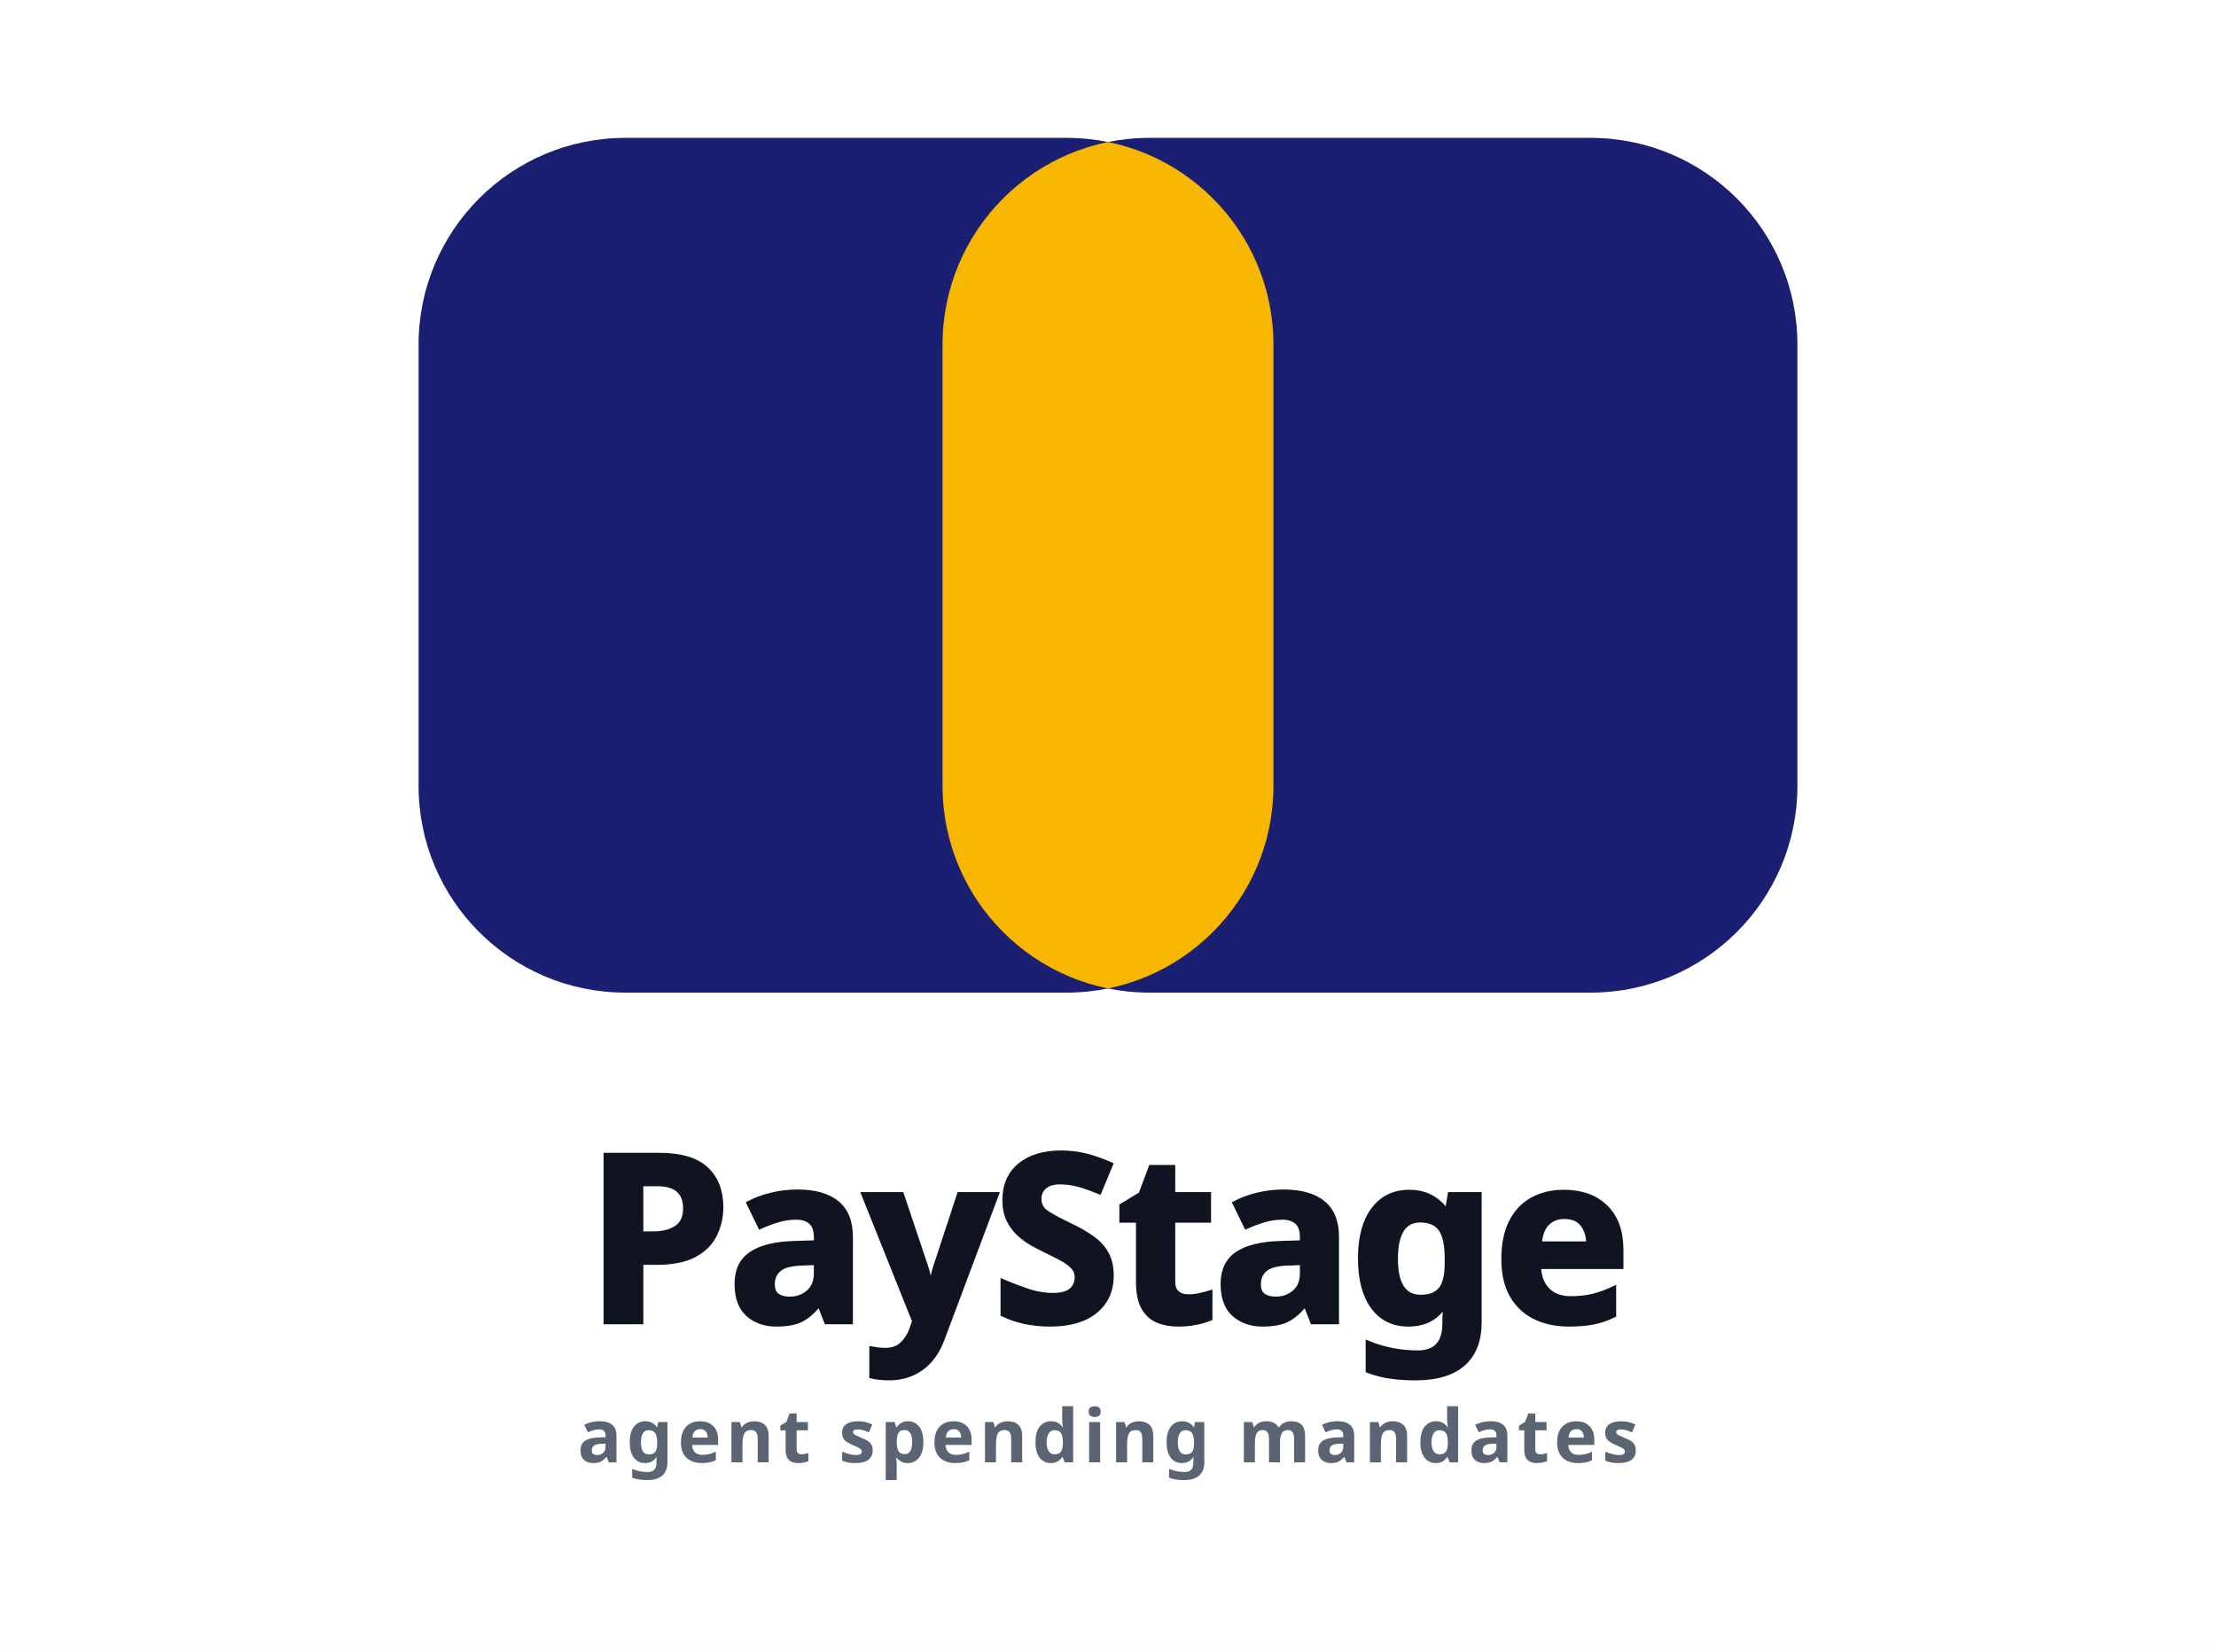
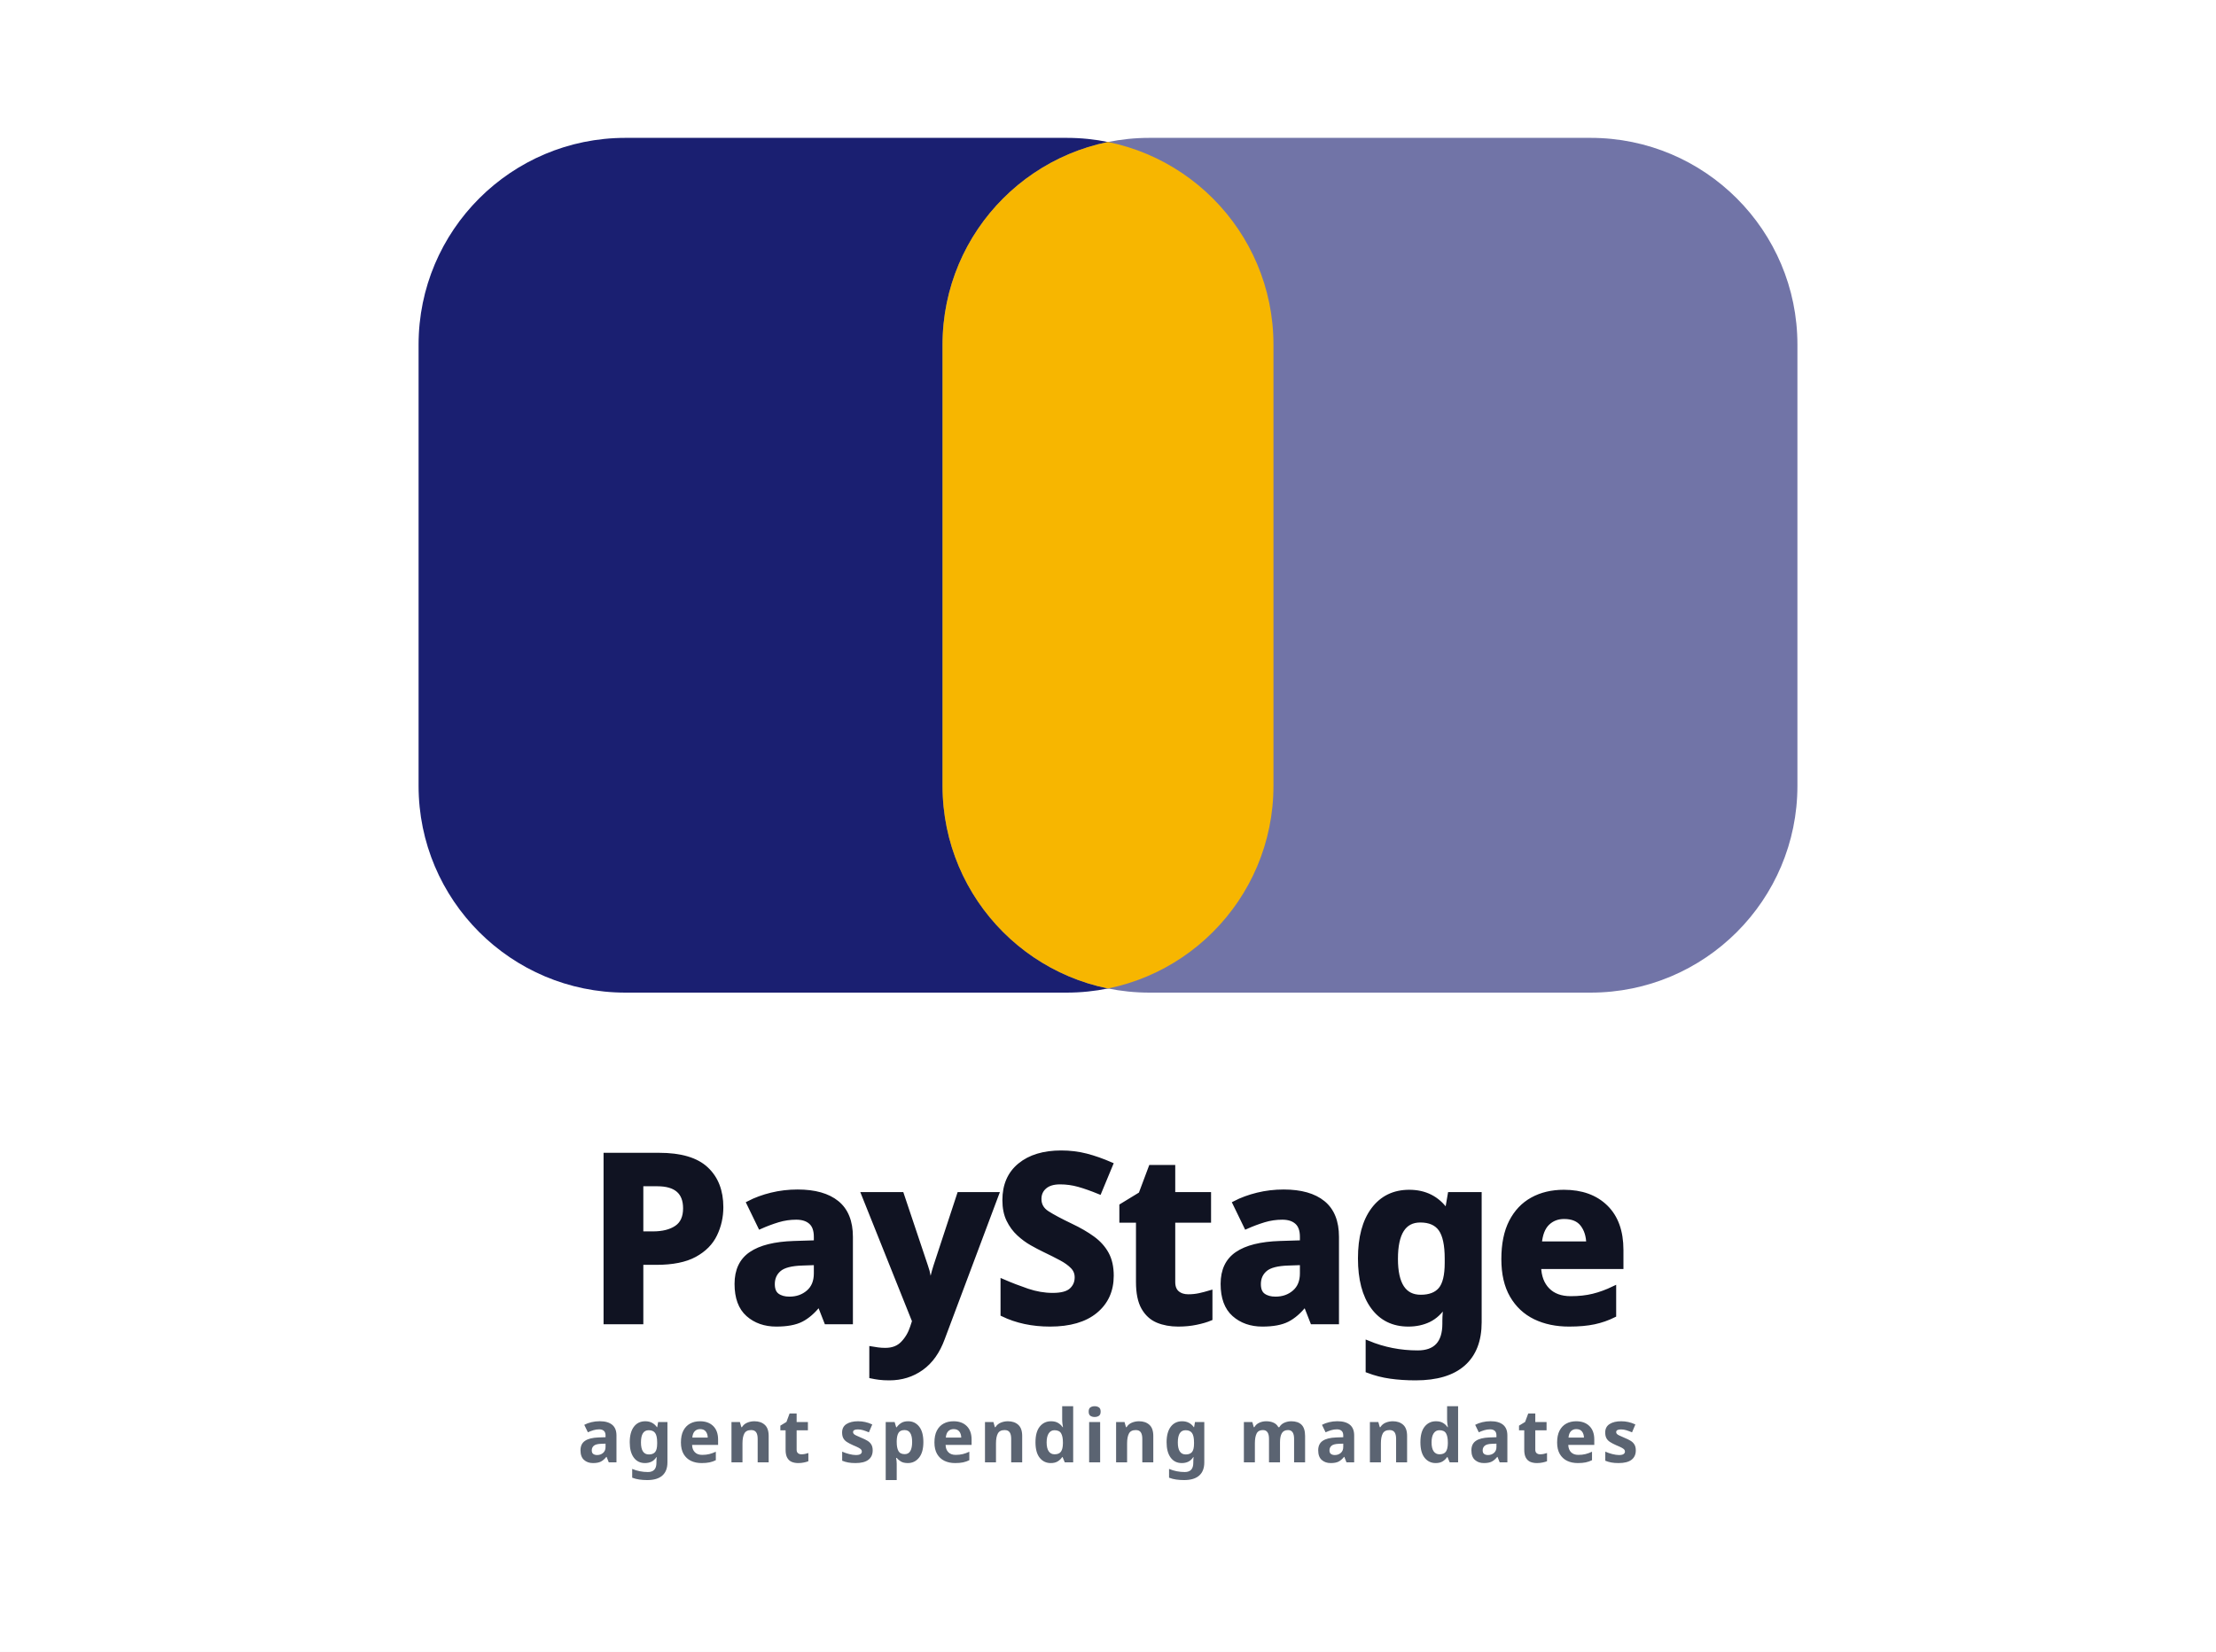
<svg xmlns="http://www.w3.org/2000/svg" width="900" height="671" viewBox="0 0 900 671">
  <rect width="900" height="671" fill="#FFFFFF" />
  <g transform="translate(170 56) scale(5.6)">
    <defs>
      <clipPath id="venn-a">
        <rect x="0" y="0" width="62" height="62" rx="15" />
      </clipPath>
    </defs>
    <rect data-plate="A" x="0" y="0" width="62" height="62" rx="15" fill="#1A1F71" />
-     <rect data-plate="B" x="38" y="0" width="62" height="62" rx="15" fill="#1A1F71" />
+     <rect data-plate="B" data-surface="#FFFFFF" x="38" y="0" width="62" height="62" rx="15" fill="#7174a7" />
    <g clip-path="url(#venn-a)">
      <rect data-lens="1" x="38" y="0" width="62" height="62" rx="15" fill="#F7B600" />
    </g>
  </g>
  <text x="450" y="537" text-anchor="middle" font-family="Noto Sans, -apple-system, Helvetica Neue, Arial, sans-serif" font-size="95" font-weight="700" letter-spacing="-1.9" fill="#101322" stroke="#101322" stroke-width="1.805" textLength="560" lengthAdjust="spacingAndGlyphs">PayStage</text>
  <text x="450" y="594" text-anchor="middle" font-family="Noto Sans, -apple-system, Helvetica Neue, Arial, sans-serif" font-size="30" font-weight="600" letter-spacing="1.8" fill="#5B6472">agent spending mandates</text>
</svg>
